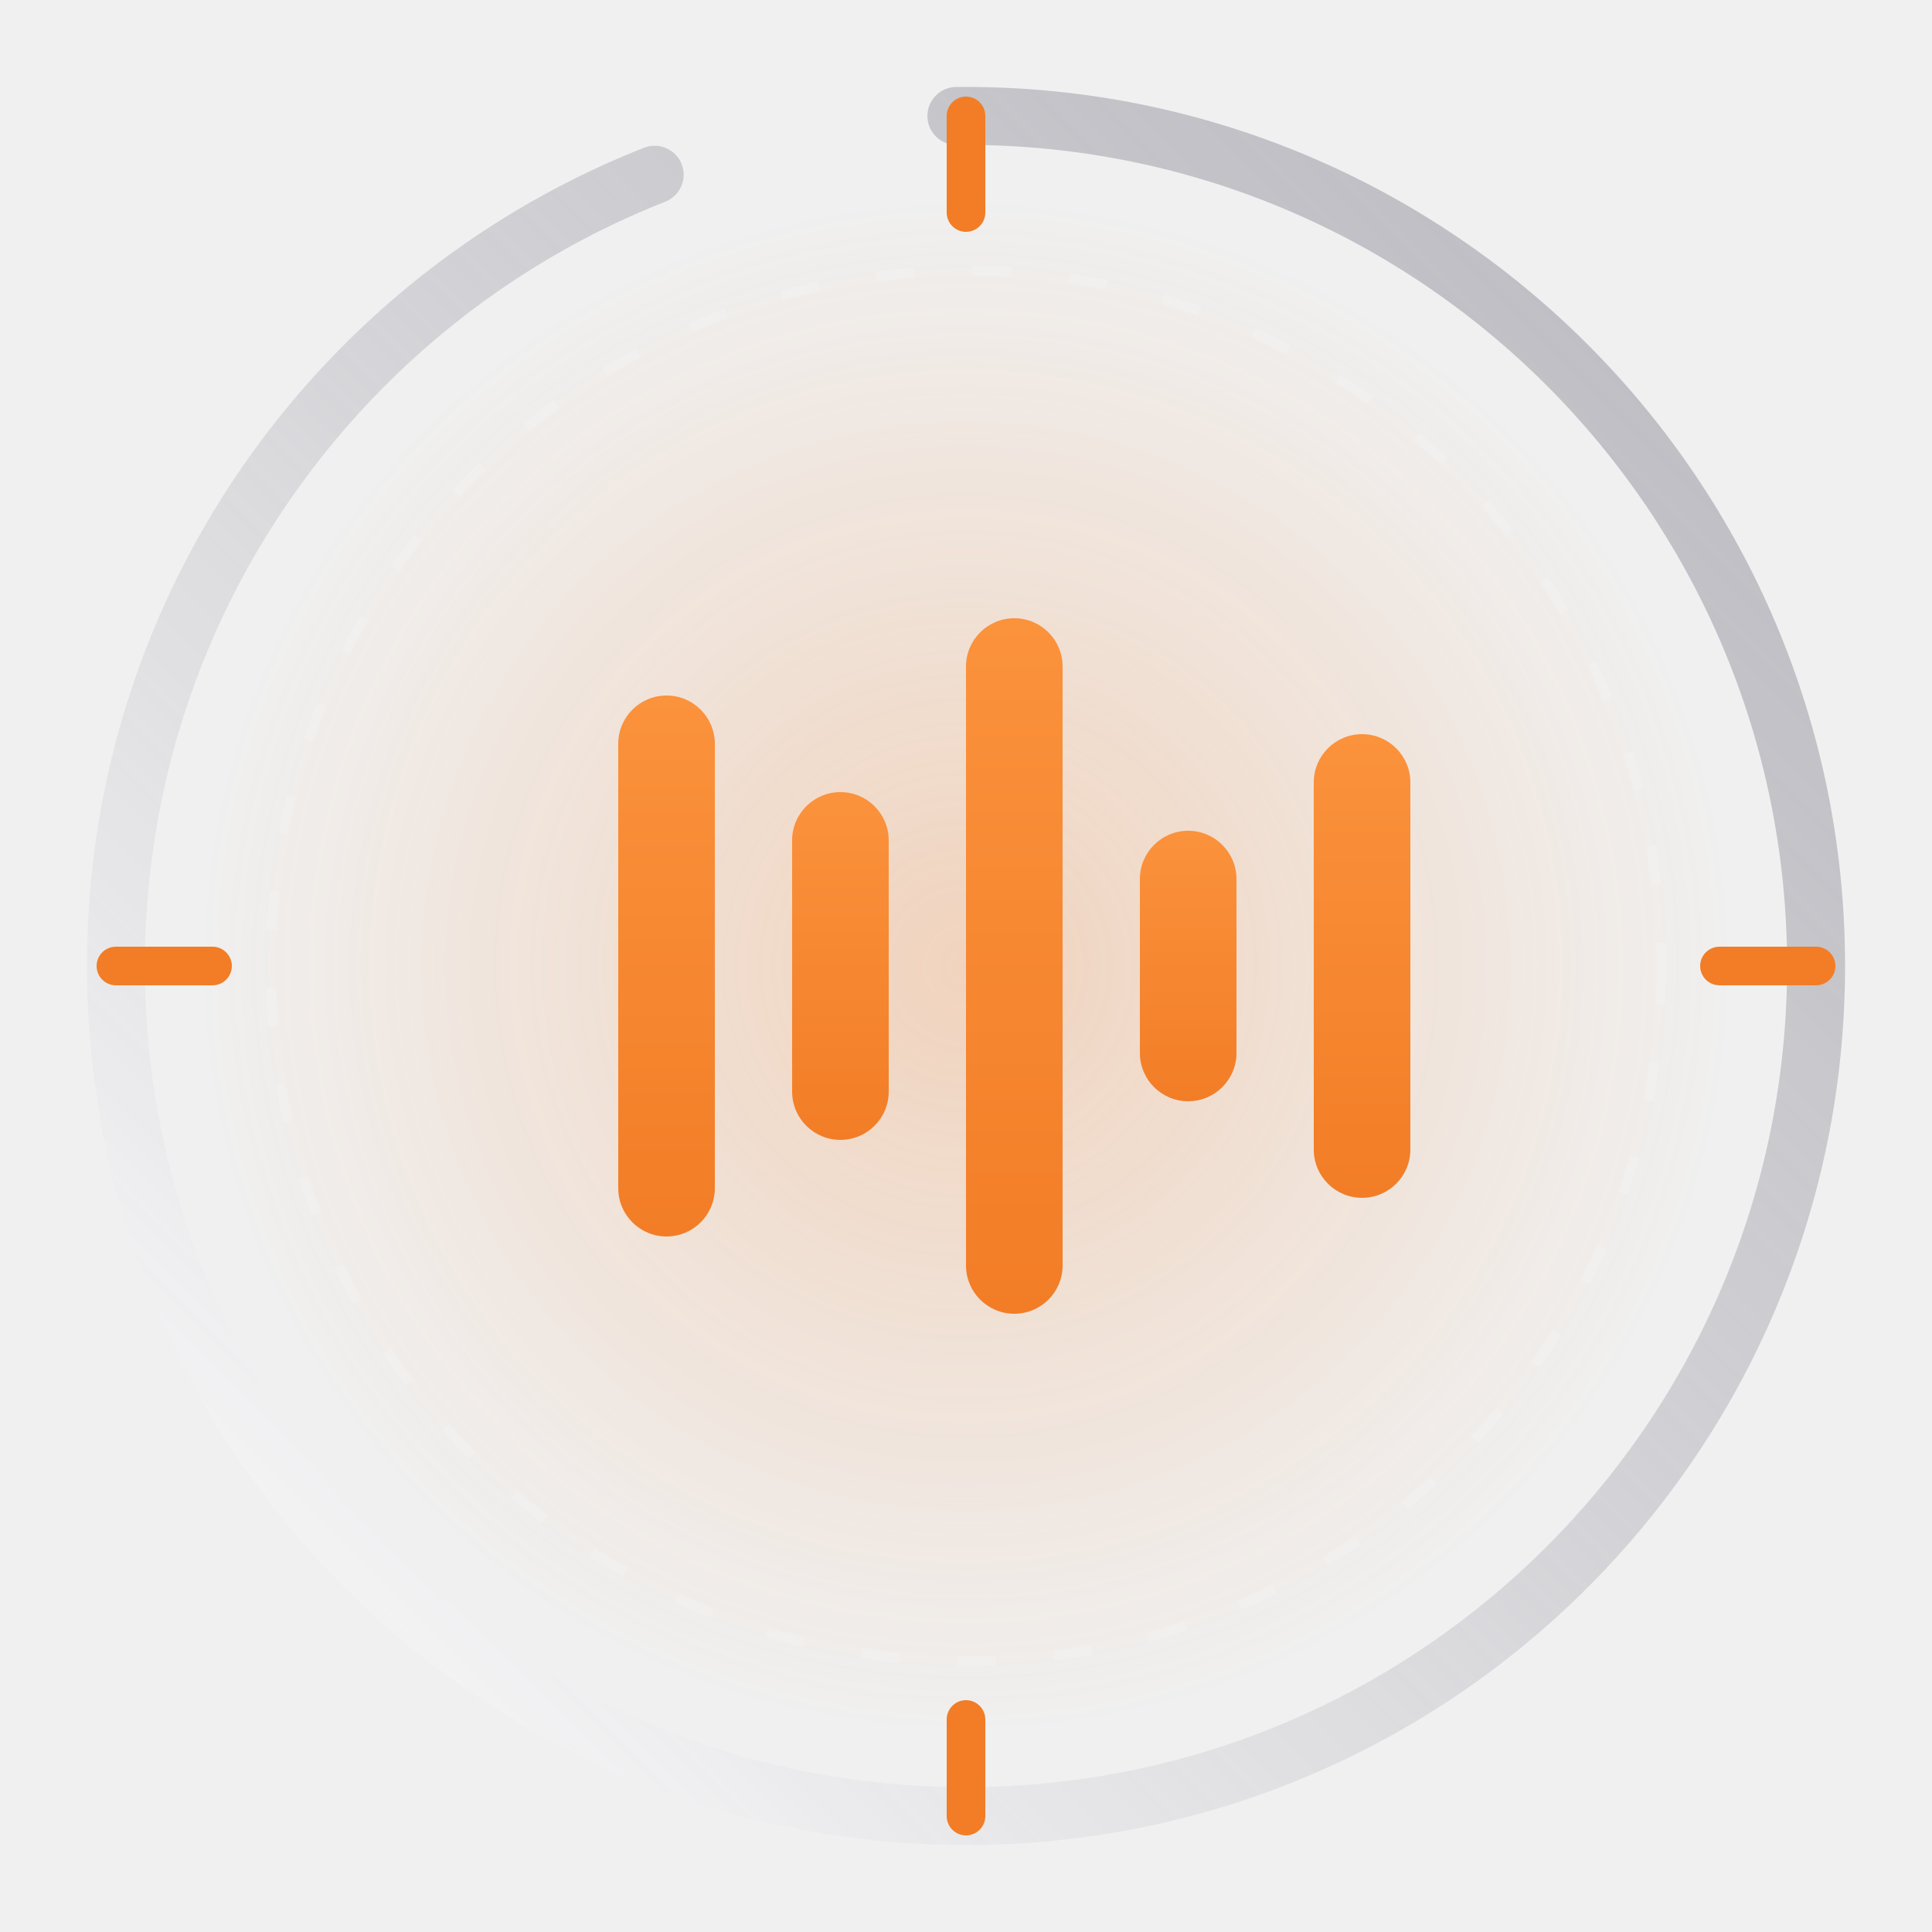
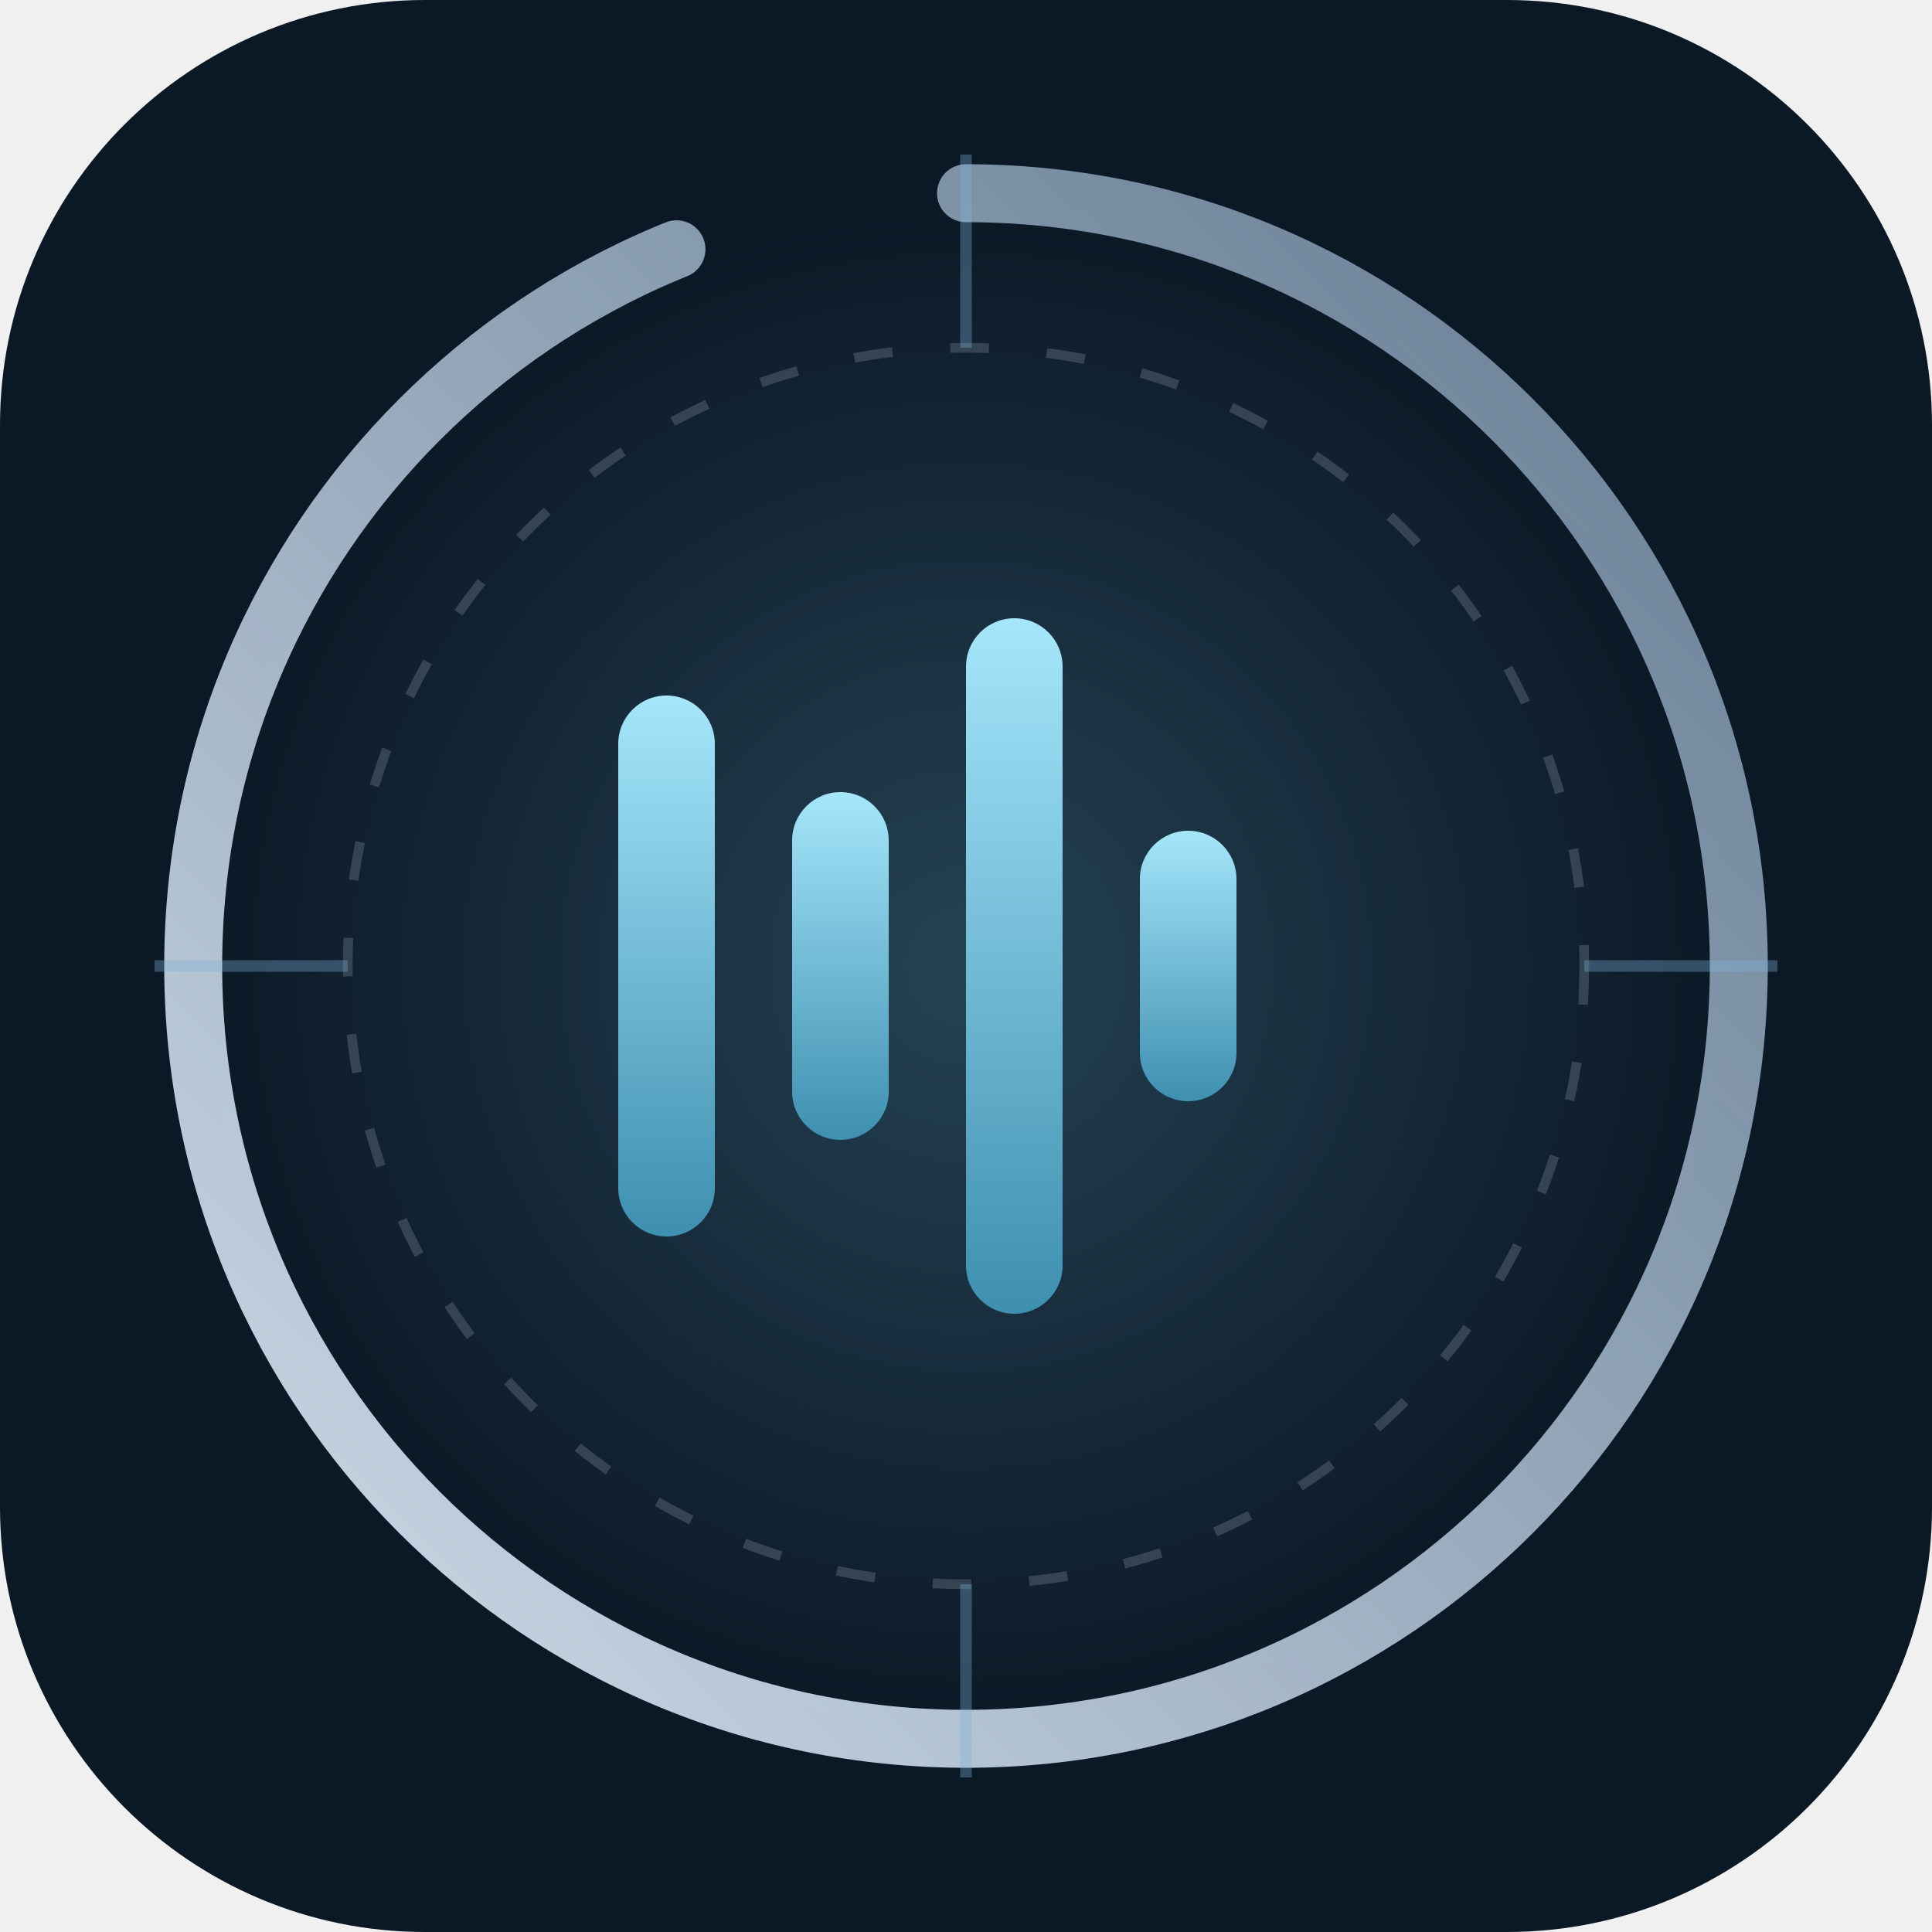
<svg xmlns="http://www.w3.org/2000/svg" viewBox="0 0 100 100" width="512" height="512">
  <defs>
-     <linearGradient id="ringGradient" x1="0%" y1="0%" x2="100%" y2="100%">
-       <stop offset="0%" stop-color="#FFFFFF" stop-opacity="0.95" />
-       <stop offset="100%" stop-color="#A1A1AA" stop-opacity="0.7" />
+     <linearGradient id="anello" x1="0%" y1="0%" x2="100%" y2="100%">
+       <stop offset="0%" stop-color="#DCE9F5" stop-opacity="0.95" />
+       <stop offset="100%" stop-color="#8EA8C2" stop-opacity="0.7" />
    </linearGradient>
-     <linearGradient id="barGradient" x1="0%" y1="0%" x2="0%" y2="100%">
-       <stop offset="0%" stop-color="#FB923C" />
-       <stop offset="100%" stop-color="#F27D26" />
+     <linearGradient id="barre" x1="0%" y1="0%" x2="0%" y2="100%">
+       <stop offset="0%" stop-color="#A5E6FA" />
+       <stop offset="100%" stop-color="#3E8FB0" />
    </linearGradient>
-     <radialGradient id="centerGlow" cx="50%" cy="50%" r="50%">
-       <stop offset="0%" stop-color="#F27D26" stop-opacity="0.25" />
-       <stop offset="100%" stop-color="#F27D26" stop-opacity="0" />
+     <radialGradient id="alone" cx="50%" cy="50%" r="50%">
+       <stop offset="0%" stop-color="#7FD8F5" stop-opacity="0.22" />
+       <stop offset="100%" stop-color="#7FD8F5" stop-opacity="0" />
    </radialGradient>
  </defs>
-   <circle cx="50" cy="50" r="40" fill="url(#centerGlow)" />
-   <circle cx="50" cy="50" r="44" fill="none" stroke="url(#ringGradient)" stroke-width="3" stroke-linecap="round" stroke-dasharray="260 16" transform="rotate(-90 50 50)" />
-   <circle cx="50" cy="50" r="36" fill="none" stroke="#FFFFFF" stroke-width="0.5" stroke-opacity="0.15" stroke-dasharray="2 3" />
-   <g fill="url(#barGradient)">
+   <rect width="100" height="100" rx="22" fill="#0B1826" />
+   <circle cx="50" cy="50" r="40" fill="url(#alone)" />
+   <circle cx="50" cy="50" r="40" fill="none" stroke="url(#anello)" stroke-width="3" stroke-linecap="round" stroke-dasharray="236 16" transform="rotate(-90 50 50)" />
+   <circle cx="50" cy="50" r="32" fill="none" stroke="#DCE9F5" stroke-width="0.5" stroke-opacity="0.18" stroke-dasharray="2 3" />
+   <g stroke="#7FB2D9" stroke-width="0.6" stroke-opacity="0.35">
+     <line x1="50" y1="8" x2="50" y2="18" />
+     <line x1="50" y1="82" x2="50" y2="92" />
+     <line x1="8" y1="50" x2="18" y2="50" />
+     <line x1="82" y1="50" x2="92" y2="50" />
+   </g>
+   <g fill="url(#barre)">
    <rect x="32" y="36" width="5" height="28" rx="2.5" />
    <rect x="41" y="41" width="5" height="18" rx="2.5" />
    <rect x="50" y="32" width="5" height="36" rx="2.5" />
    <rect x="59" y="43" width="5" height="14" rx="2.5" />
-     <rect x="68" y="38" width="5" height="24" rx="2.5" />
-   </g>
-   <g stroke="#F27D26" stroke-width="2" stroke-linecap="round">
-     <line x1="50" y1="6" x2="50" y2="11" />
-     <line x1="94" y1="50" x2="89" y2="50" />
-     <line x1="50" y1="94" x2="50" y2="89" />
-     <line x1="6" y1="50" x2="11" y2="50" />
  </g>
</svg>
